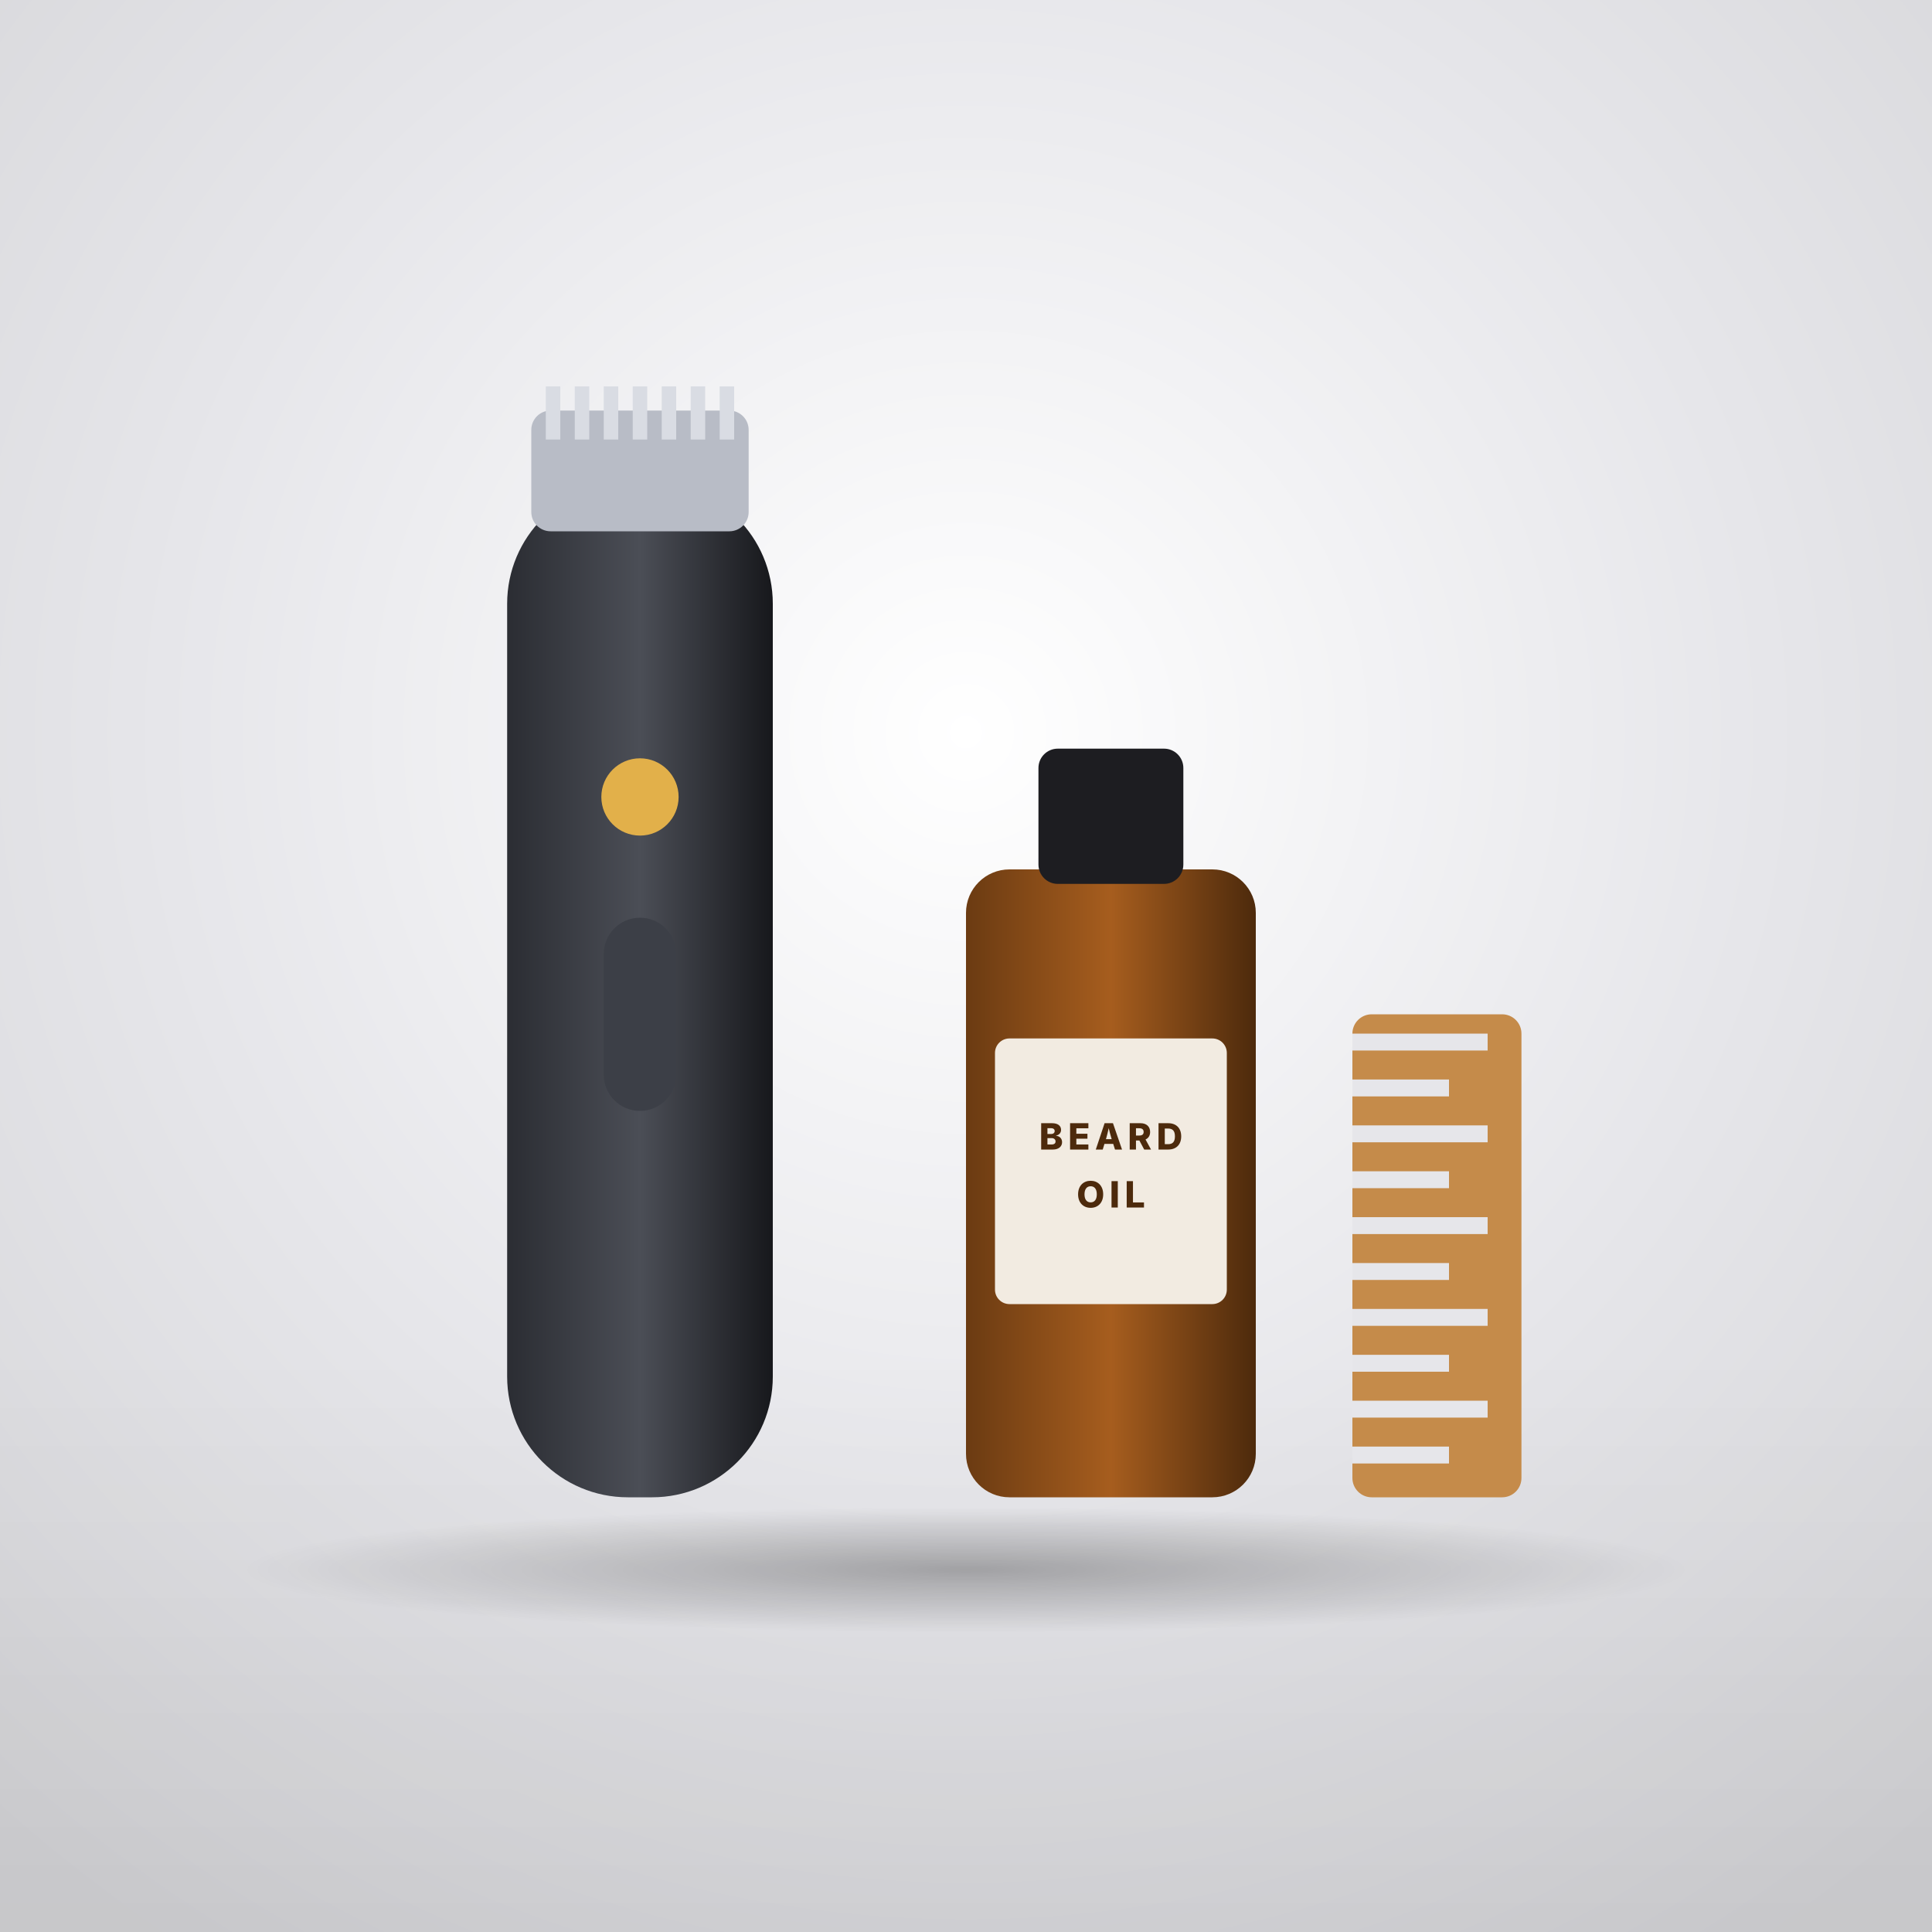
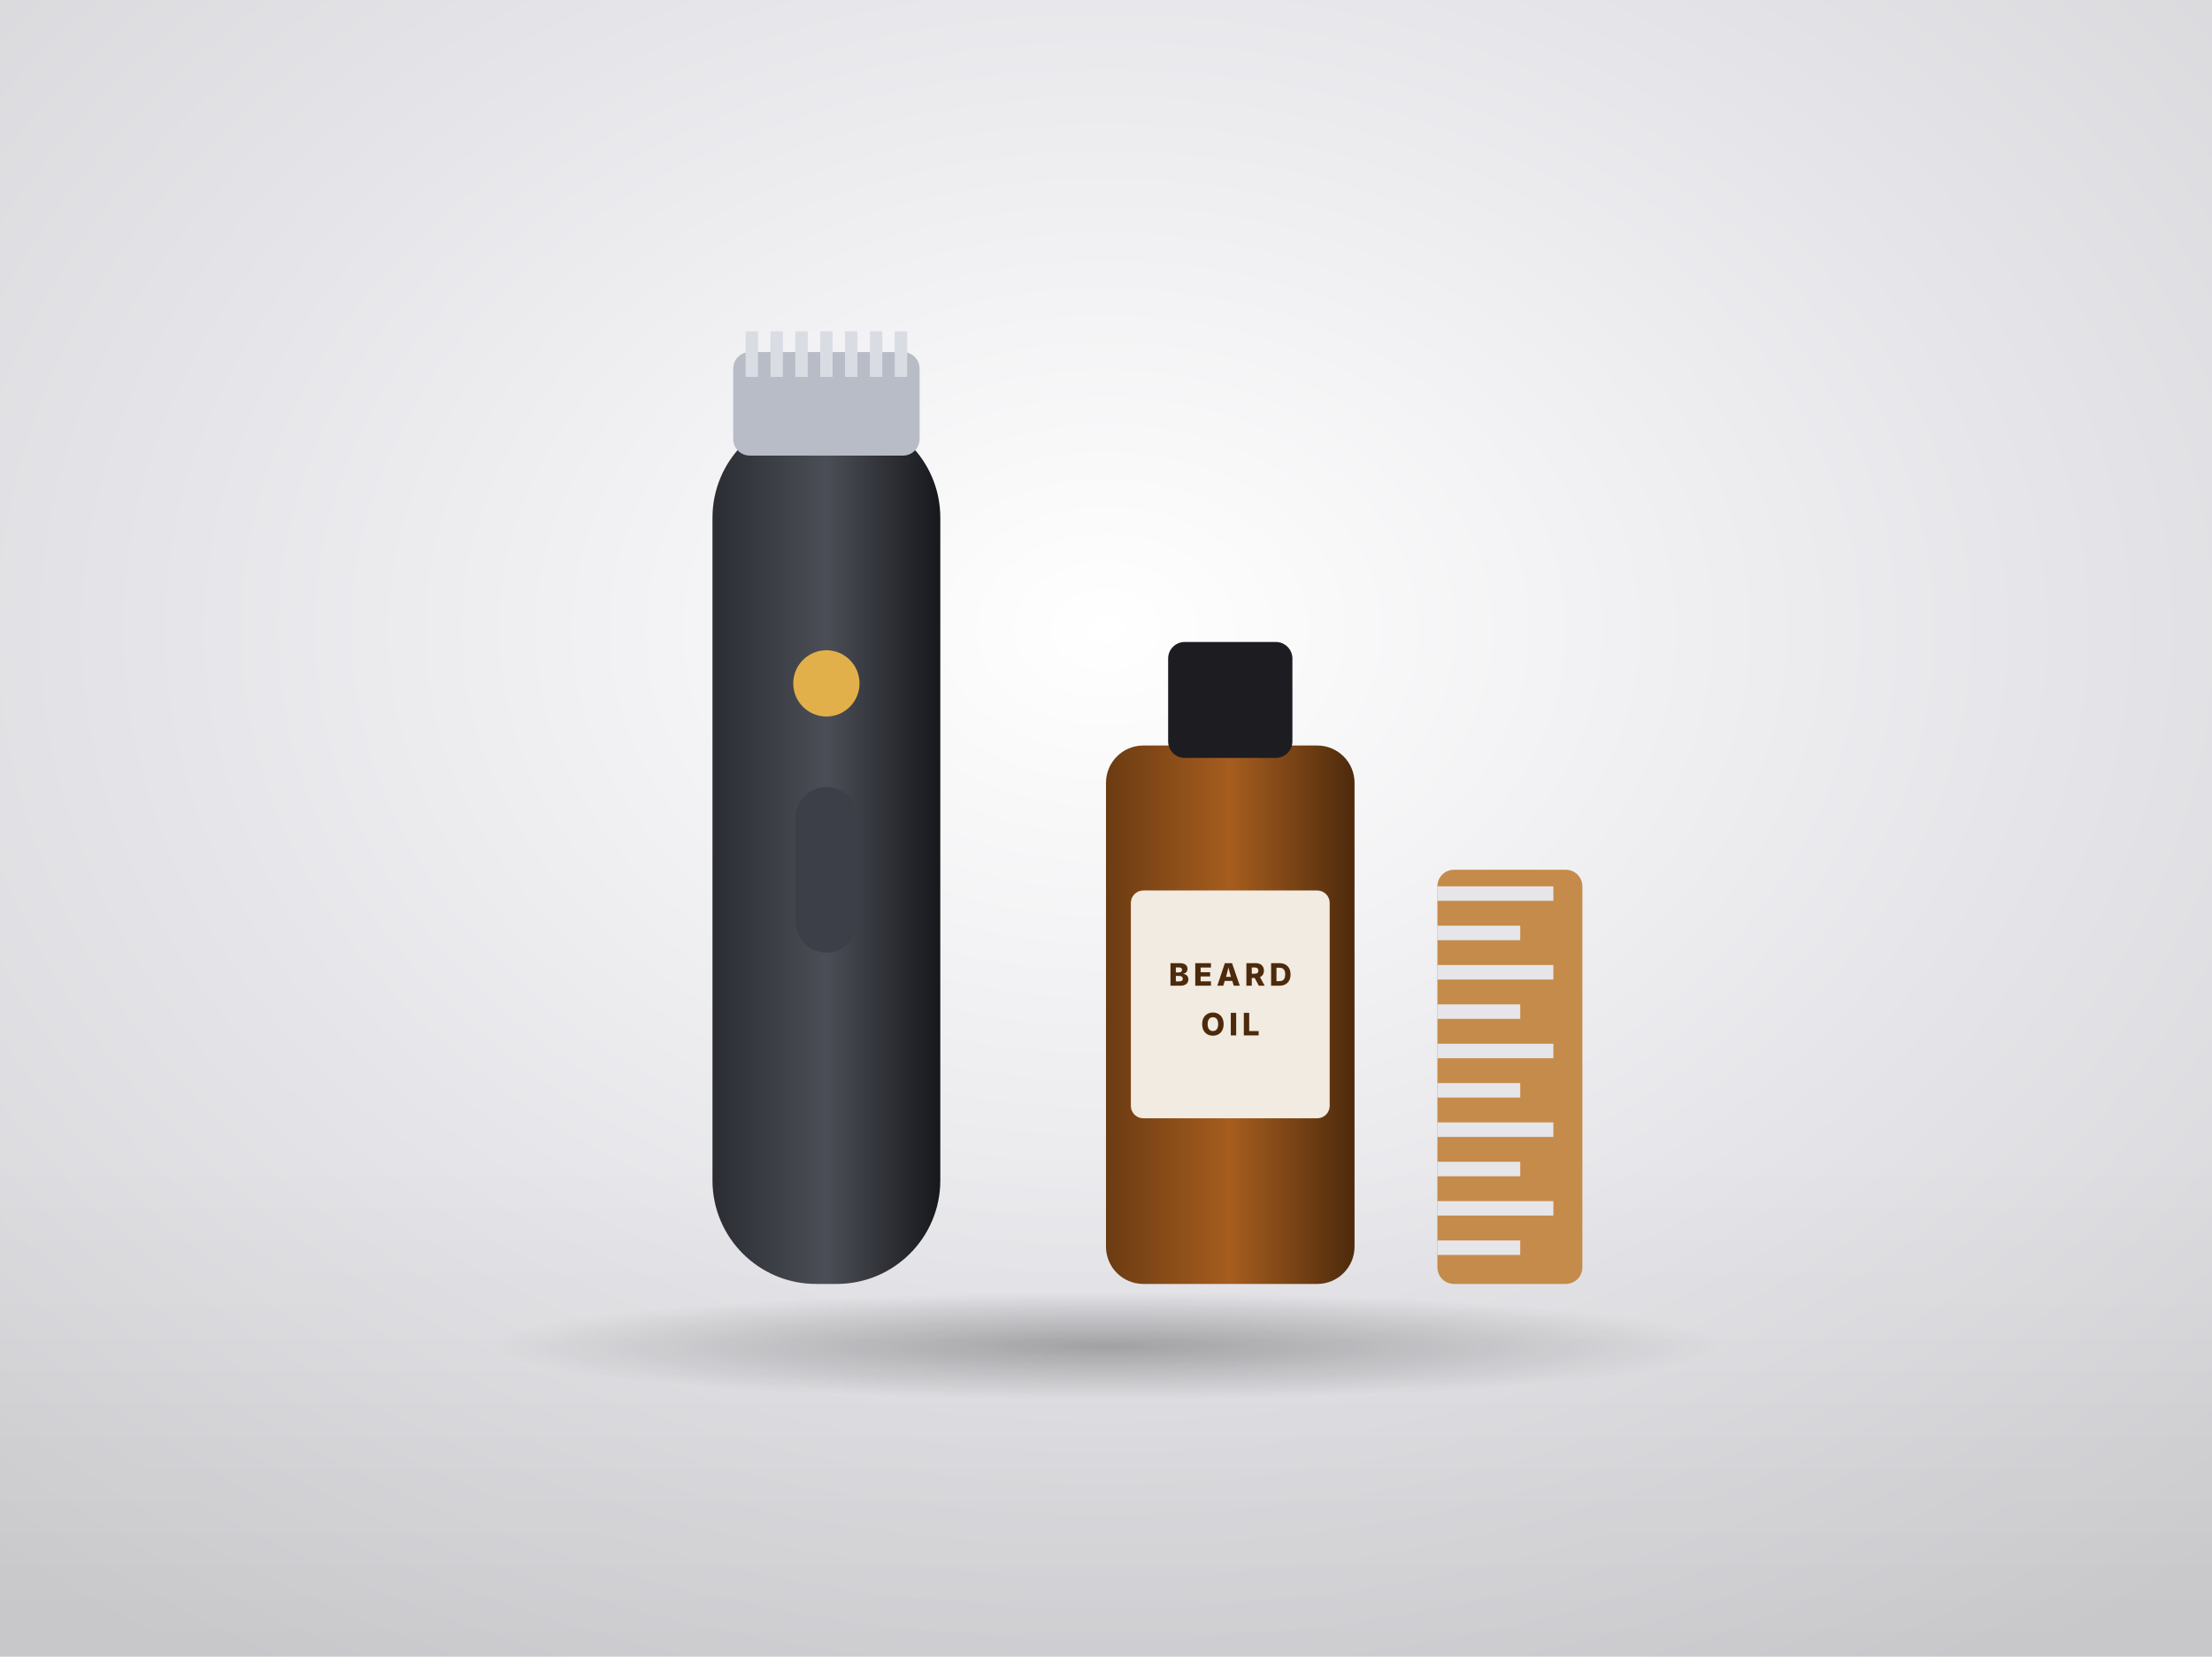
- <svg xmlns="http://www.w3.org/2000/svg" viewBox="0 0 800 800" width="800" height="800">
+ <svg xmlns="http://www.w3.org/2000/svg" viewBox="-134 0 1068 800" width="1068" height="800">
  <defs>
-     <radialGradient id="r132" cx="0.5" cy="0.5" r="0.5">
+     <radialGradient id="r133" cx="0.5" cy="0.5" r="0.5">
      <stop offset="0" stop-color="#000" stop-opacity="0.28" />
      <stop offset="1" stop-color="#000" stop-opacity="0" />
    </radialGradient>
-     <linearGradient id="l133" x1="0" y1="0" x2="1" y2="0">
+     <linearGradient id="l134" x1="0" y1="0" x2="1" y2="0">
      <stop offset="0" stop-color="#2b2d33" stop-opacity="1" />
      <stop offset="0.5" stop-color="#4b4e56" stop-opacity="1" />
      <stop offset="1" stop-color="#17181c" stop-opacity="1" />
    </linearGradient>
-     <linearGradient id="l134" x1="0" y1="0" x2="1" y2="0">
+     <linearGradient id="l135" x1="0" y1="0" x2="1" y2="0">
      <stop offset="0" stop-color="#6b3b12" stop-opacity="1" />
      <stop offset="0.5" stop-color="#a65d1e" stop-opacity="1" />
      <stop offset="1" stop-color="#4d2a0c" stop-opacity="1" />
    </linearGradient>
-     <radialGradient id="r135" cx="0.5" cy="0.38" r="0.75">
+     <radialGradient id="r136" cx="0.5" cy="0.38" r="0.75">
      <stop offset="0" stop-color="#ffffff" stop-opacity="1" />
      <stop offset="0.55" stop-color="#e6e6ea" stop-opacity="1" />
      <stop offset="1" stop-color="#d4d4d7" stop-opacity="1" />
    </radialGradient>
-     <linearGradient id="l136" x1="0" y1="0" x2="0" y2="1">
+     <linearGradient id="l137" x1="0" y1="0" x2="0" y2="1">
      <stop offset="0" stop-color="#000" stop-opacity="0" />
      <stop offset="1" stop-color="#000" stop-opacity="0.06" />
    </linearGradient>
  </defs>
-   <rect width="800" height="800" fill="url(#r135)" />
-   <rect y="560" width="800" height="240" fill="url(#l136)" />
-   <ellipse cx="400" cy="650" rx="300" ry="26" fill="url(#r132)" />
-   <rect x="210" y="200" width="110" height="420" rx="50" fill="url(#l133)" />
+   <rect x="-134" width="1068" height="800" fill="url(#r136)" />
+   <rect x="-134" y="560" width="1068" height="240" fill="url(#l137)" />
+   <ellipse cx="400" cy="650" rx="300" ry="26" fill="url(#r133)" />
+   <rect x="210" y="200" width="110" height="420" rx="50" fill="url(#l134)" />
  <rect x="220" y="170" width="90" height="50" rx="8" fill="#b8bcc6" />
  <rect x="226" y="160" width="6" height="22" fill="#d9dce3" />
  <rect x="238" y="160" width="6" height="22" fill="#d9dce3" />
  <rect x="250" y="160" width="6" height="22" fill="#d9dce3" />
  <rect x="262" y="160" width="6" height="22" fill="#d9dce3" />
  <rect x="274" y="160" width="6" height="22" fill="#d9dce3" />
  <rect x="286" y="160" width="6" height="22" fill="#d9dce3" />
  <rect x="298" y="160" width="6" height="22" fill="#d9dce3" />
  <circle cx="265" cy="330" r="16" fill="#e2b04a" />
  <rect x="250" y="380" width="30" height="80" rx="15" fill="#3c3f47" />
-   <rect x="400" y="360" width="120" height="260" rx="18" fill="url(#l134)" />
+   <rect x="400" y="360" width="120" height="260" rx="18" fill="url(#l135)" />
  <rect x="430" y="310" width="60" height="56" rx="8" fill="#1d1d21" />
  <rect x="412" y="430" width="96" height="110" rx="6" fill="#f2ebe1" />
  <text x="460" y="476" font-family="Inter, 'Segoe UI', Roboto, Arial, sans-serif" font-size="15" font-weight="800" fill="#4d2a0c" text-anchor="middle" letter-spacing="2">BEARD</text>
  <text x="460" y="500" font-family="Inter, 'Segoe UI', Roboto, Arial, sans-serif" font-size="15" font-weight="800" fill="#4d2a0c" text-anchor="middle" letter-spacing="2">OIL</text>
  <rect x="560" y="420" width="70" height="200" rx="8" fill="#c58b4a" />
  <rect x="560" y="428" width="56" height="7" fill="#e6e6ea" />
  <rect x="560" y="447" width="40" height="7" fill="#e6e6ea" />
  <rect x="560" y="466" width="56" height="7" fill="#e6e6ea" />
  <rect x="560" y="485" width="40" height="7" fill="#e6e6ea" />
  <rect x="560" y="504" width="56" height="7" fill="#e6e6ea" />
  <rect x="560" y="523" width="40" height="7" fill="#e6e6ea" />
  <rect x="560" y="542" width="56" height="7" fill="#e6e6ea" />
  <rect x="560" y="561" width="40" height="7" fill="#e6e6ea" />
  <rect x="560" y="580" width="56" height="7" fill="#e6e6ea" />
  <rect x="560" y="599" width="40" height="7" fill="#e6e6ea" />
</svg>
